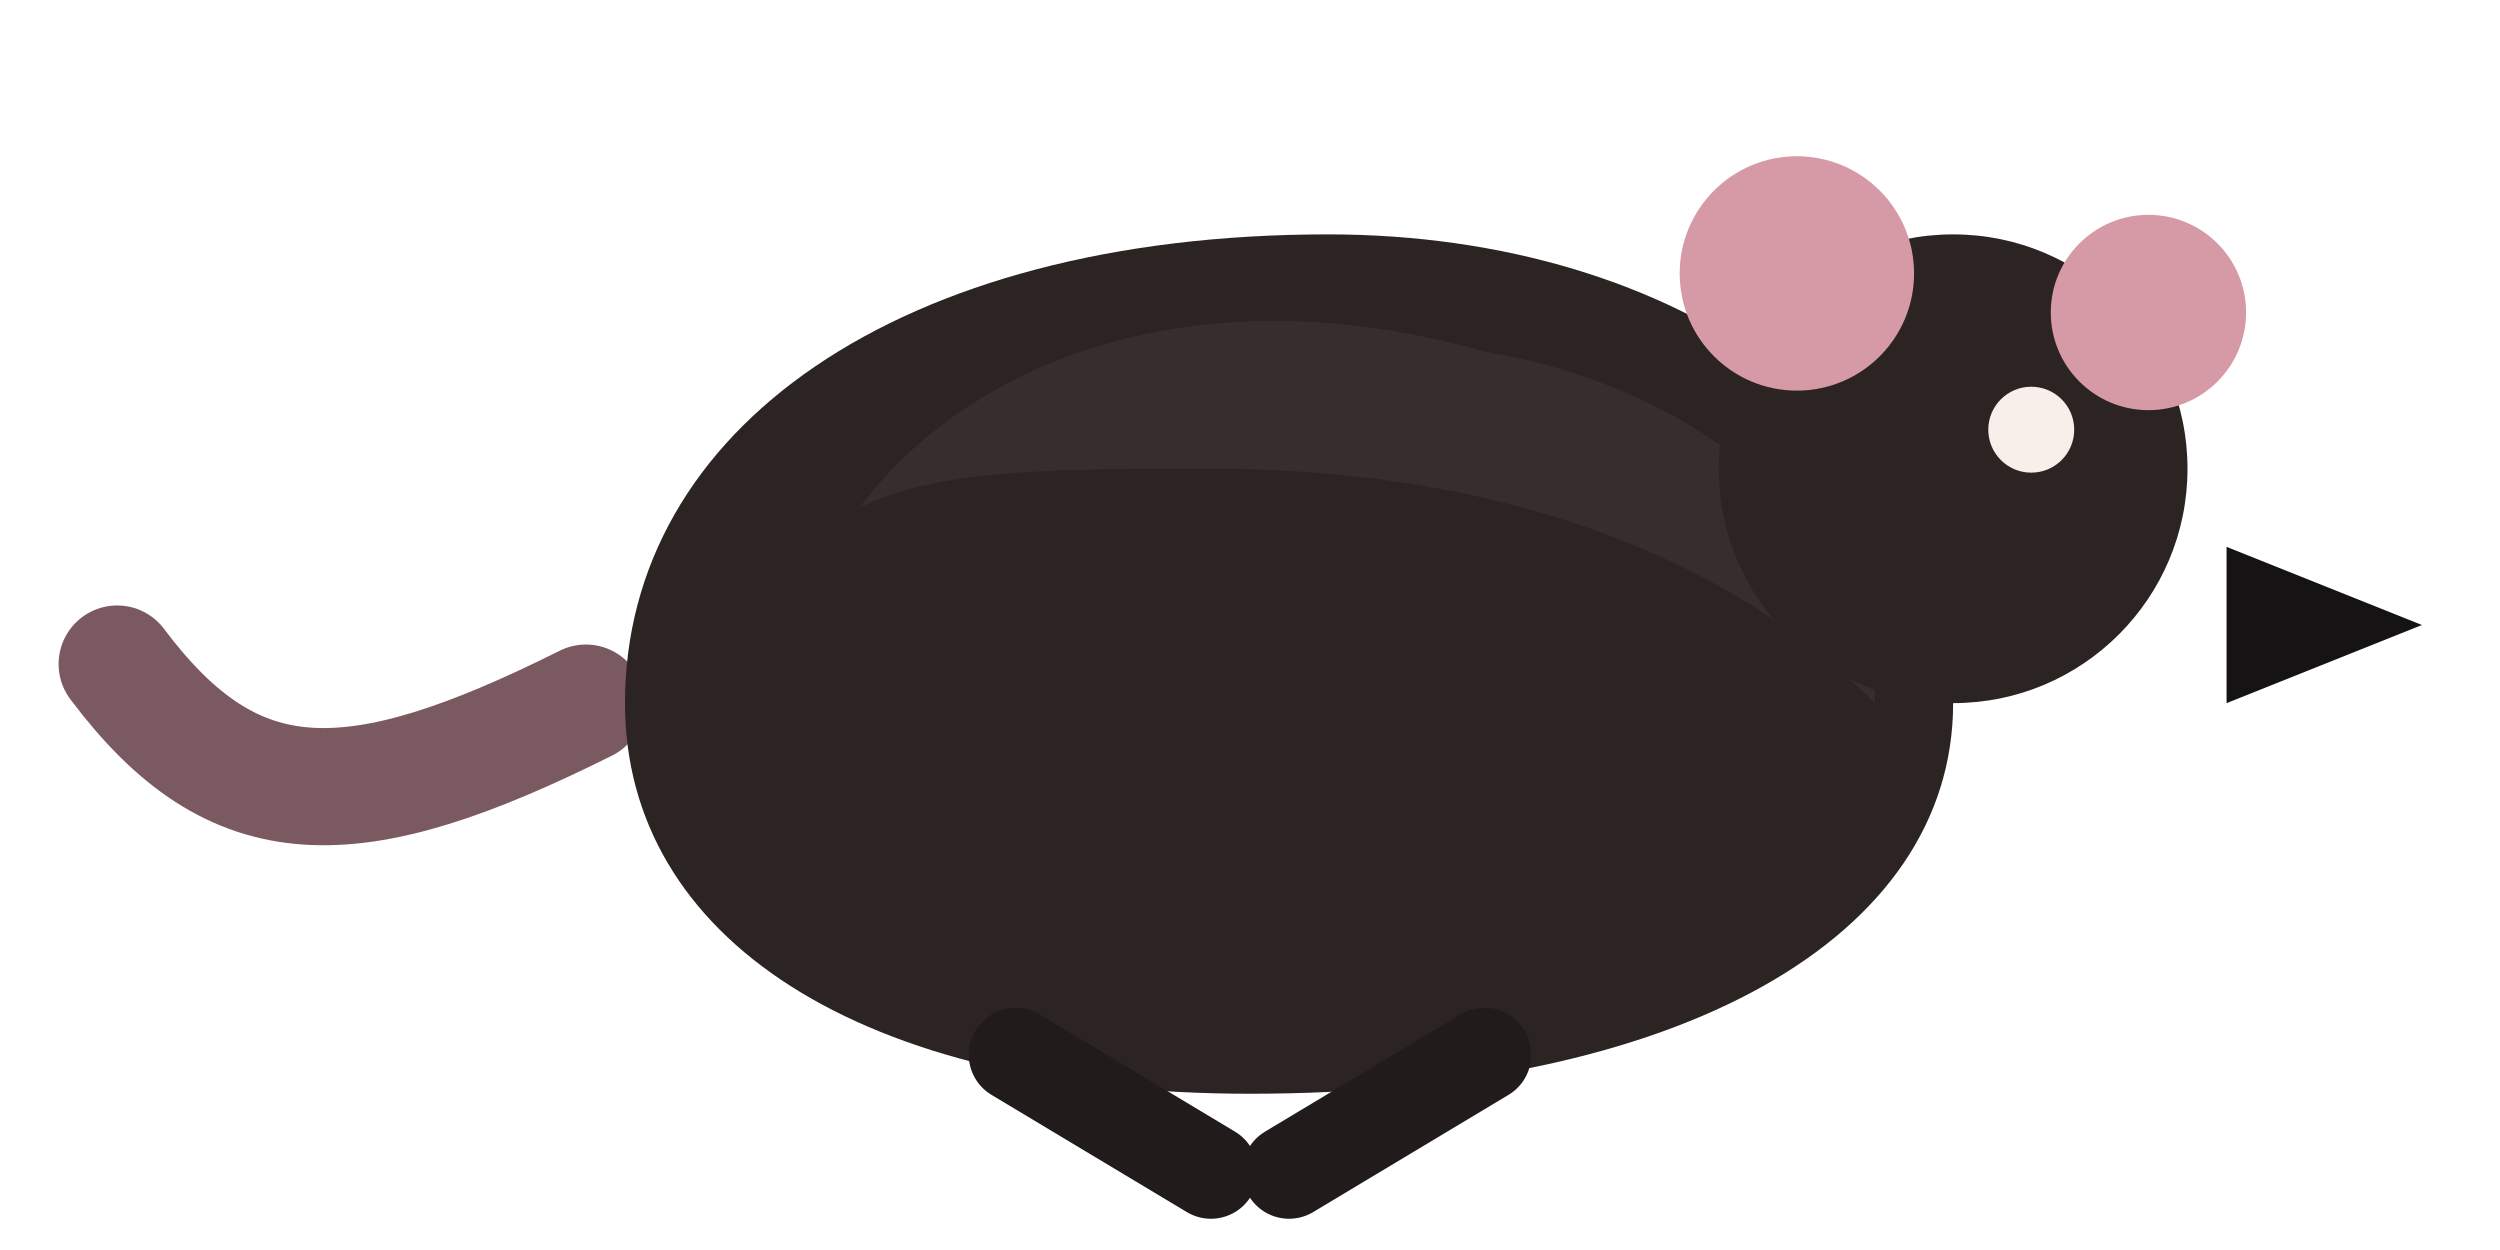
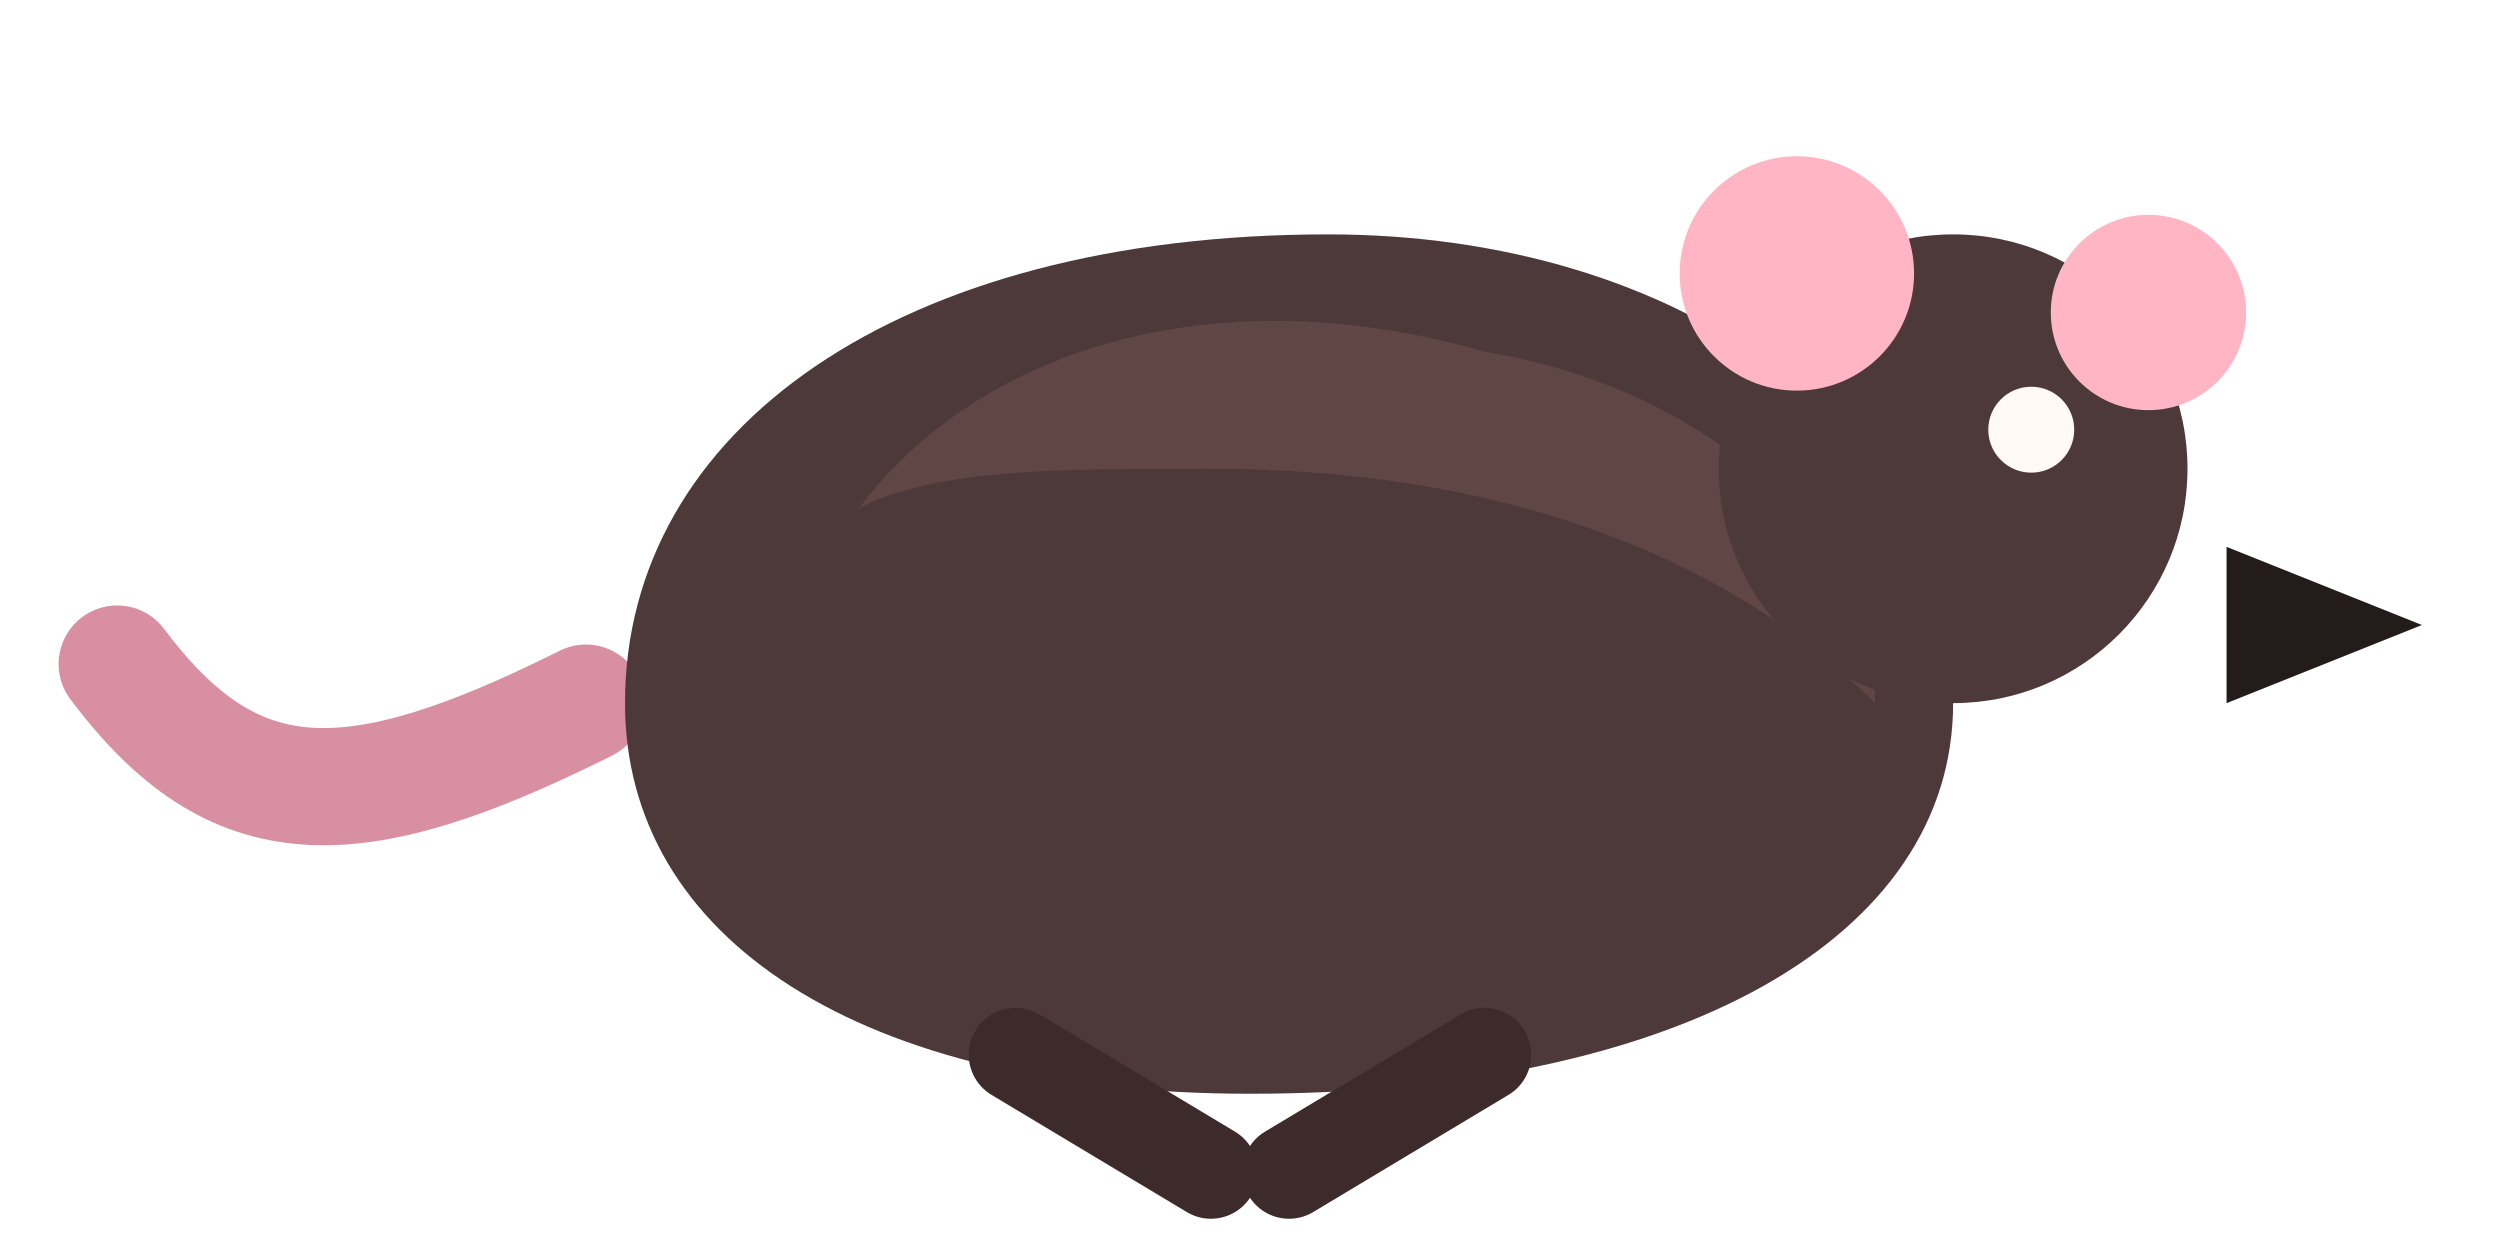
<svg xmlns="http://www.w3.org/2000/svg" width="64" height="32" viewBox="0 0 64 32" role="img" aria-label="RunRat frame 3">
-   <path fill="none" stroke="#7b5960" stroke-width="3" stroke-linecap="round" d="M15 18C9 21 6 21 3 17" />
-   <path fill="#2b2423" d="M16 18c0-7 7-12 18-12 9 0 16 5 16 12 0 6-7 10-18 10-10 0-16-4-16-10z" />
-   <path fill="#3b3030" d="M22 13c3-4 9-6 16-4 6 1 10 5 10 9-4-4-10-6-17-6-4 0-7 0-9 1z" opacity=".7" />
-   <circle cx="50" cy="12" r="6" fill="#2b2423" />
-   <circle cx="46" cy="7" r="3" fill="#d59aa5" />
-   <circle cx="55" cy="8" r="2.5" fill="#d59aa5" />
-   <circle cx="52" cy="11" r="1.1" fill="#f7efe9" />
-   <path fill="#151313" d="M57 14l5 2-5 2z" />
-   <path fill="none" stroke="#211b1b" stroke-width="2.4" stroke-linecap="round" d="M26 27l5 3M38 27l-5 3" />
+   <path fill="none" stroke="#d88fa2" stroke-width="3" stroke-linecap="round" d="M15 18C9 21 6 21 3 17" />
+   <path fill="#4d3939" d="M16 18c0-7 7-12 18-12 9 0 16 5 16 12 0 6-7 10-18 10-10 0-16-4-16-10z" />
+   <path fill="#6a4b4b" d="M22 13c3-4 9-6 16-4 6 1 10 5 10 9-4-4-10-6-17-6-4 0-7 0-9 1z" opacity=".7" />
+   <circle cx="50" cy="12" r="6" fill="#4d3939" />
+   <circle cx="46" cy="7" r="3" fill="#ffb5c4" />
+   <circle cx="55" cy="8" r="2.5" fill="#ffb5c4" />
+   <circle cx="52" cy="11" r="1.1" fill="#fffaf5" />
+   <path fill="#241b1b" d="M57 14l5 2-5 2z" />
+   <path fill="none" stroke="#3d2b2b" stroke-width="2.4" stroke-linecap="round" d="M26 27l5 3M38 27l-5 3" />
</svg>
